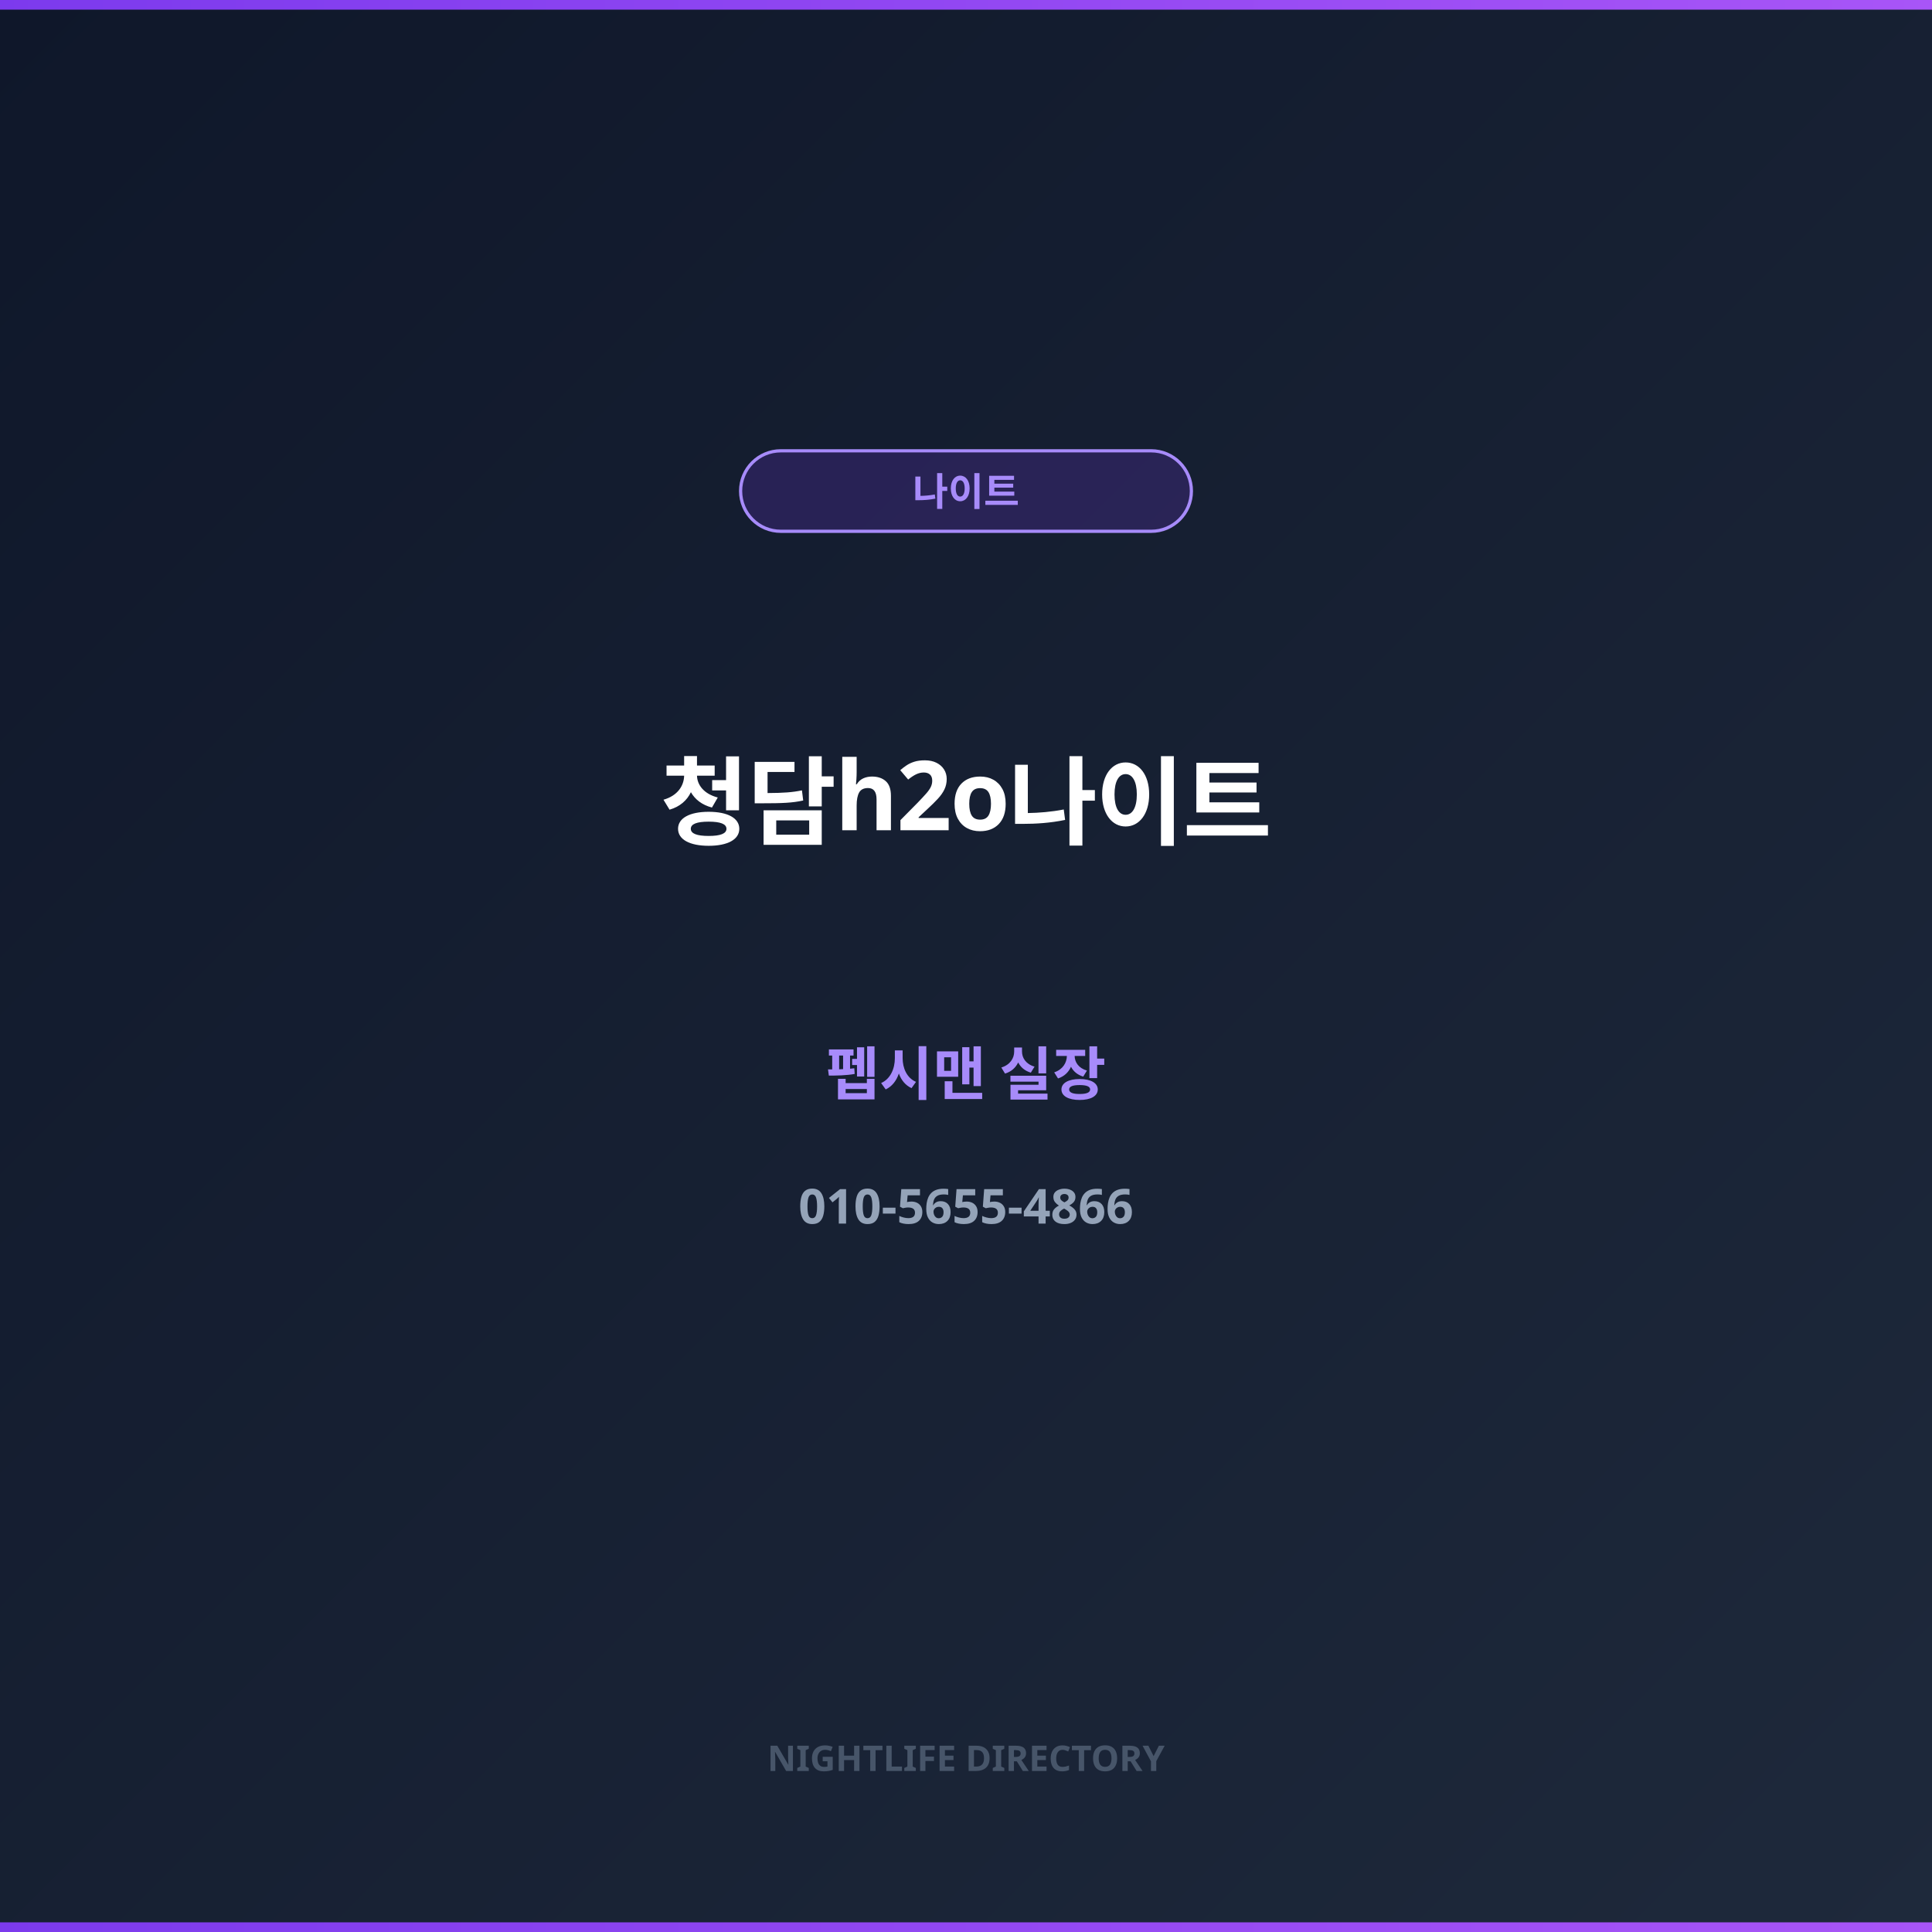
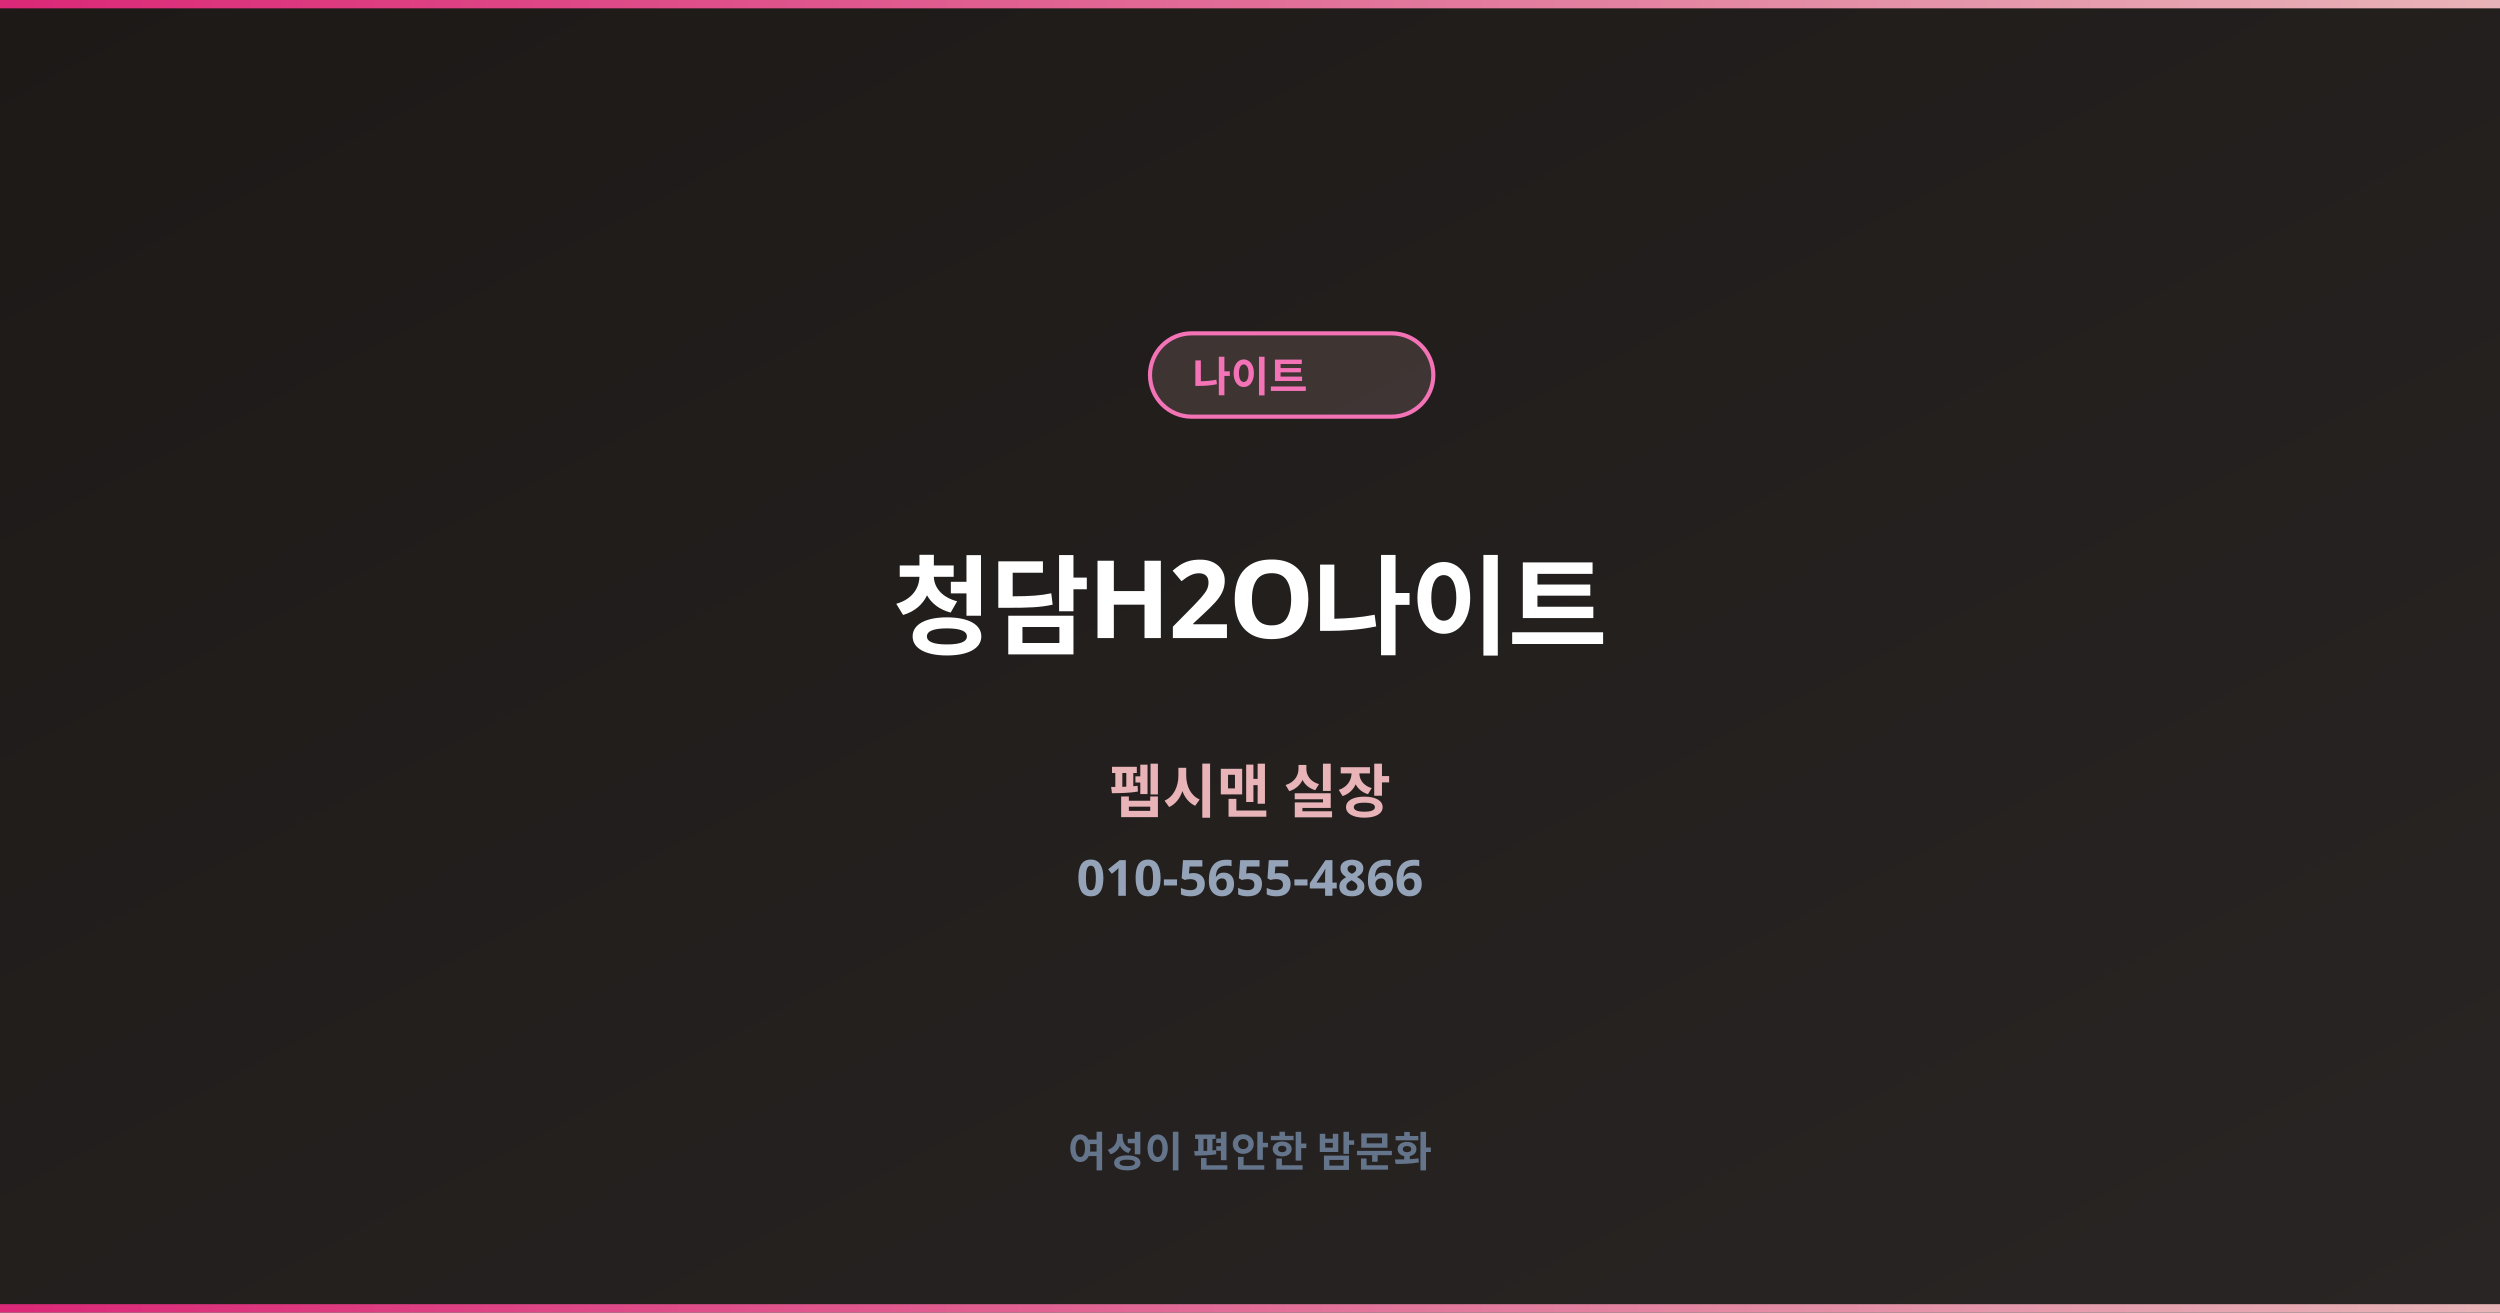
- <svg xmlns="http://www.w3.org/2000/svg" width="1200" height="1200" viewBox="0 0 1200 1200">
+ <svg xmlns="http://www.w3.org/2000/svg" width="1200" height="630" viewBox="0 0 1200 630">
  <defs>
    <linearGradient id="bg" x1="0%" y1="0%" x2="100%" y2="100%">
-       <stop offset="0%" style="stop-color:#0f172a" />
-       <stop offset="100%" style="stop-color:#1e293b" />
+       <stop offset="0%" style="stop-color:#1C1917" />
+       <stop offset="100%" style="stop-color:#292524" />
    </linearGradient>
    <linearGradient id="accent" x1="0%" y1="0%" x2="100%" y2="0%">
-       <stop offset="0%" style="stop-color:#7c3aed" />
-       <stop offset="100%" style="stop-color:#a855f7" />
+       <stop offset="0%" style="stop-color:#DB2777" />
+       <stop offset="100%" style="stop-color:#E8B4B8" />
    </linearGradient>
  </defs>
-   <rect width="1200" height="1200" fill="url(#bg)" />
-   <rect x="0" y="0" width="1200" height="6" fill="url(#accent)" />
-   <rect x="460" y="280" width="280" height="50" rx="25" fill="rgba(124,58,237,0.2)" stroke="#a78bfa" stroke-width="2" />
-   <text x="600" y="314" text-anchor="middle" font-family="'Pretendard',sans-serif" font-size="24" fill="#a78bfa" font-weight="800">나이트</text>
-   <text x="600" y="520" text-anchor="middle" font-family="'Pretendard',sans-serif" font-size="60" font-weight="900" fill="white" letter-spacing="-1">청담h2o나이트</text>
-   <text x="600" y="680" text-anchor="middle" font-family="'Pretendard',sans-serif" font-size="36" fill="#a78bfa" font-weight="700">펩시맨 실장</text>
-   <text x="600" y="760" text-anchor="middle" font-family="'Pretendard',sans-serif" font-size="30" fill="#94a3b8" font-weight="600">010-5655-4866</text>
-   <text x="600" y="1100" text-anchor="middle" font-family="'Pretendard',sans-serif" font-size="22" fill="#475569" font-weight="600">NIGHTLIFE DIRECTORY</text>
-   <rect x="0" y="1194" width="1200" height="6" fill="url(#accent)" />
+   <rect width="1200" height="630" fill="url(#bg)" />
+   <rect x="0" y="0" width="1200" height="4" fill="url(#accent)" />
+   <rect x="0" y="626" width="1200" height="4" fill="url(#accent)" />
+   <rect x="552" y="160" width="136" height="40" rx="20" fill="rgba(232,180,184,0.15)" stroke="#F472B6" stroke-width="2" />
+   <text x="600" y="188" text-anchor="middle" font-family="'Pretendard',sans-serif" font-size="20" fill="#F472B6" font-weight="800">나이트</text>
+   <text x="600" y="310" text-anchor="middle" font-family="'Pretendard',sans-serif" font-size="52" font-weight="900" fill="white" letter-spacing="-1">청담H2O나이트</text>
+   <text x="600" y="390" text-anchor="middle" font-family="'Pretendard',sans-serif" font-size="28" fill="#E8B4B8" font-weight="700">펩시맨 실장</text>
+   <text x="600" y="430" text-anchor="middle" font-family="'Pretendard',sans-serif" font-size="24" fill="#94a3b8" font-weight="600">010-5655-4866</text>
+   <text x="600" y="560" text-anchor="middle" font-family="'Pretendard',sans-serif" font-size="20" fill="#64748b" font-weight="600">여성이 편안한 밤문화</text>
</svg>
